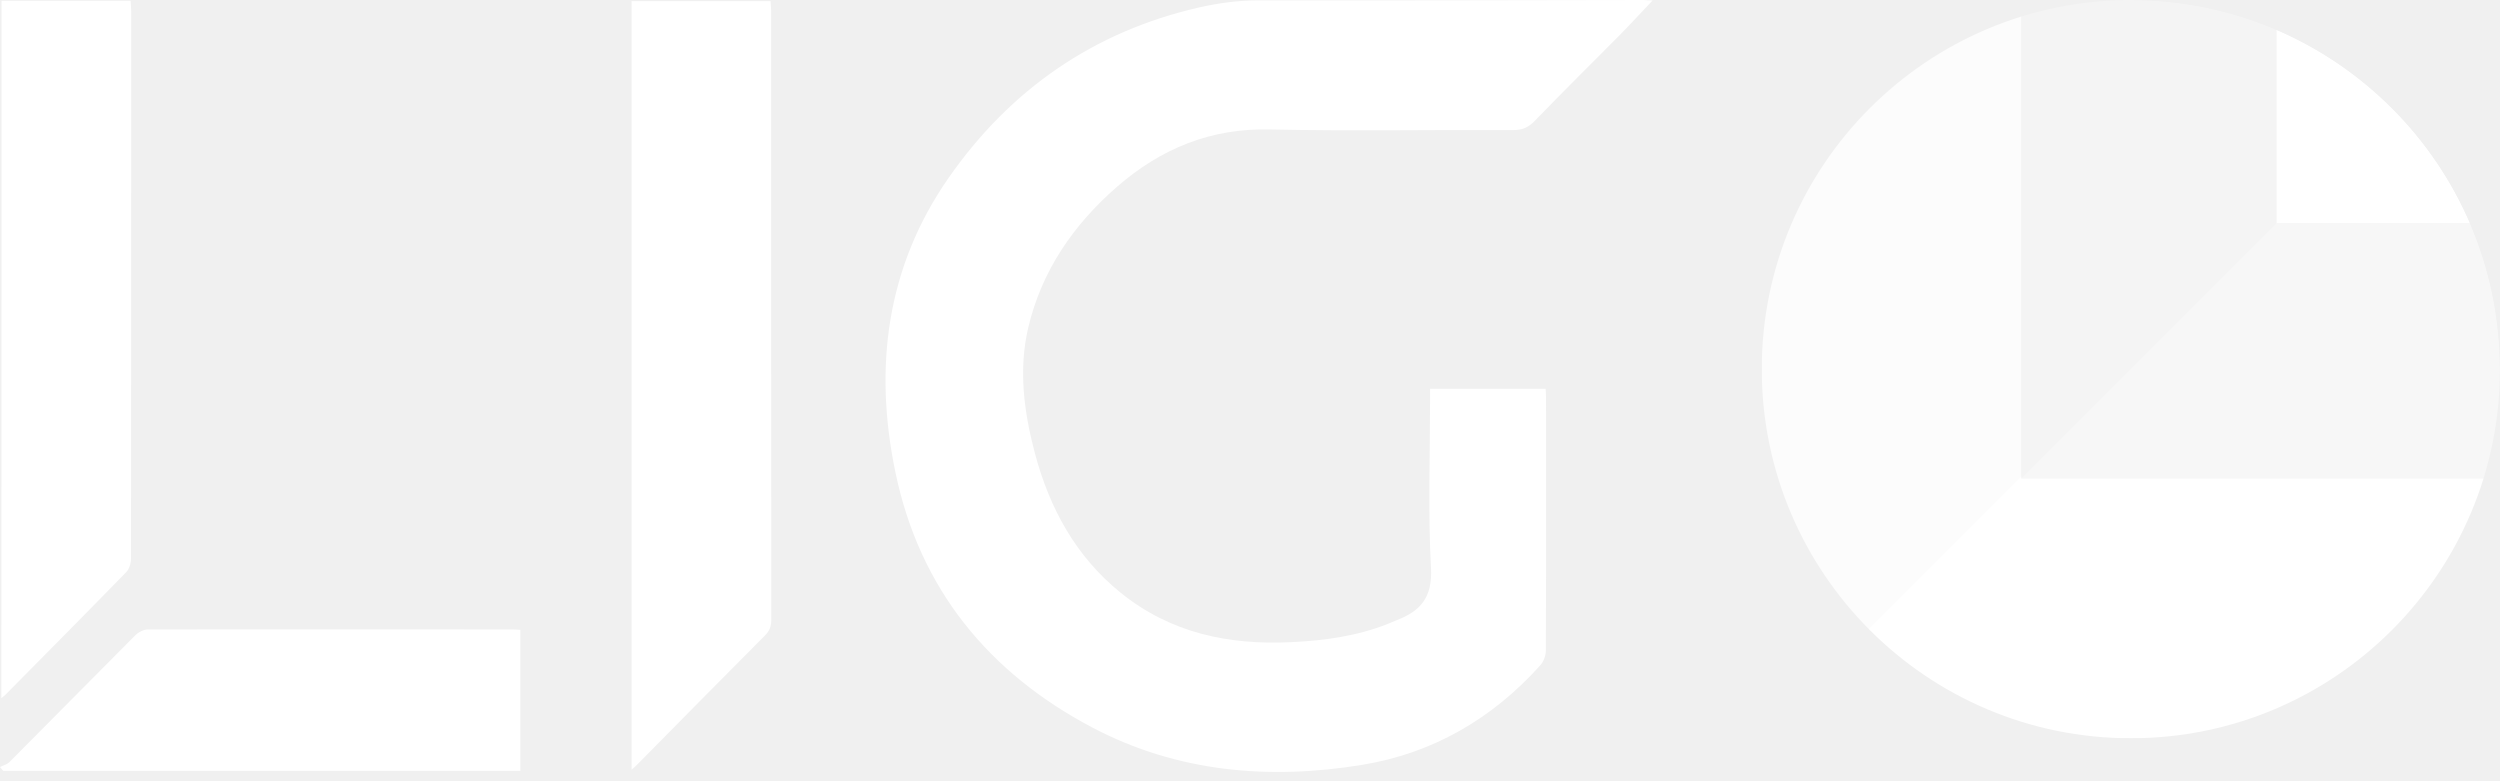
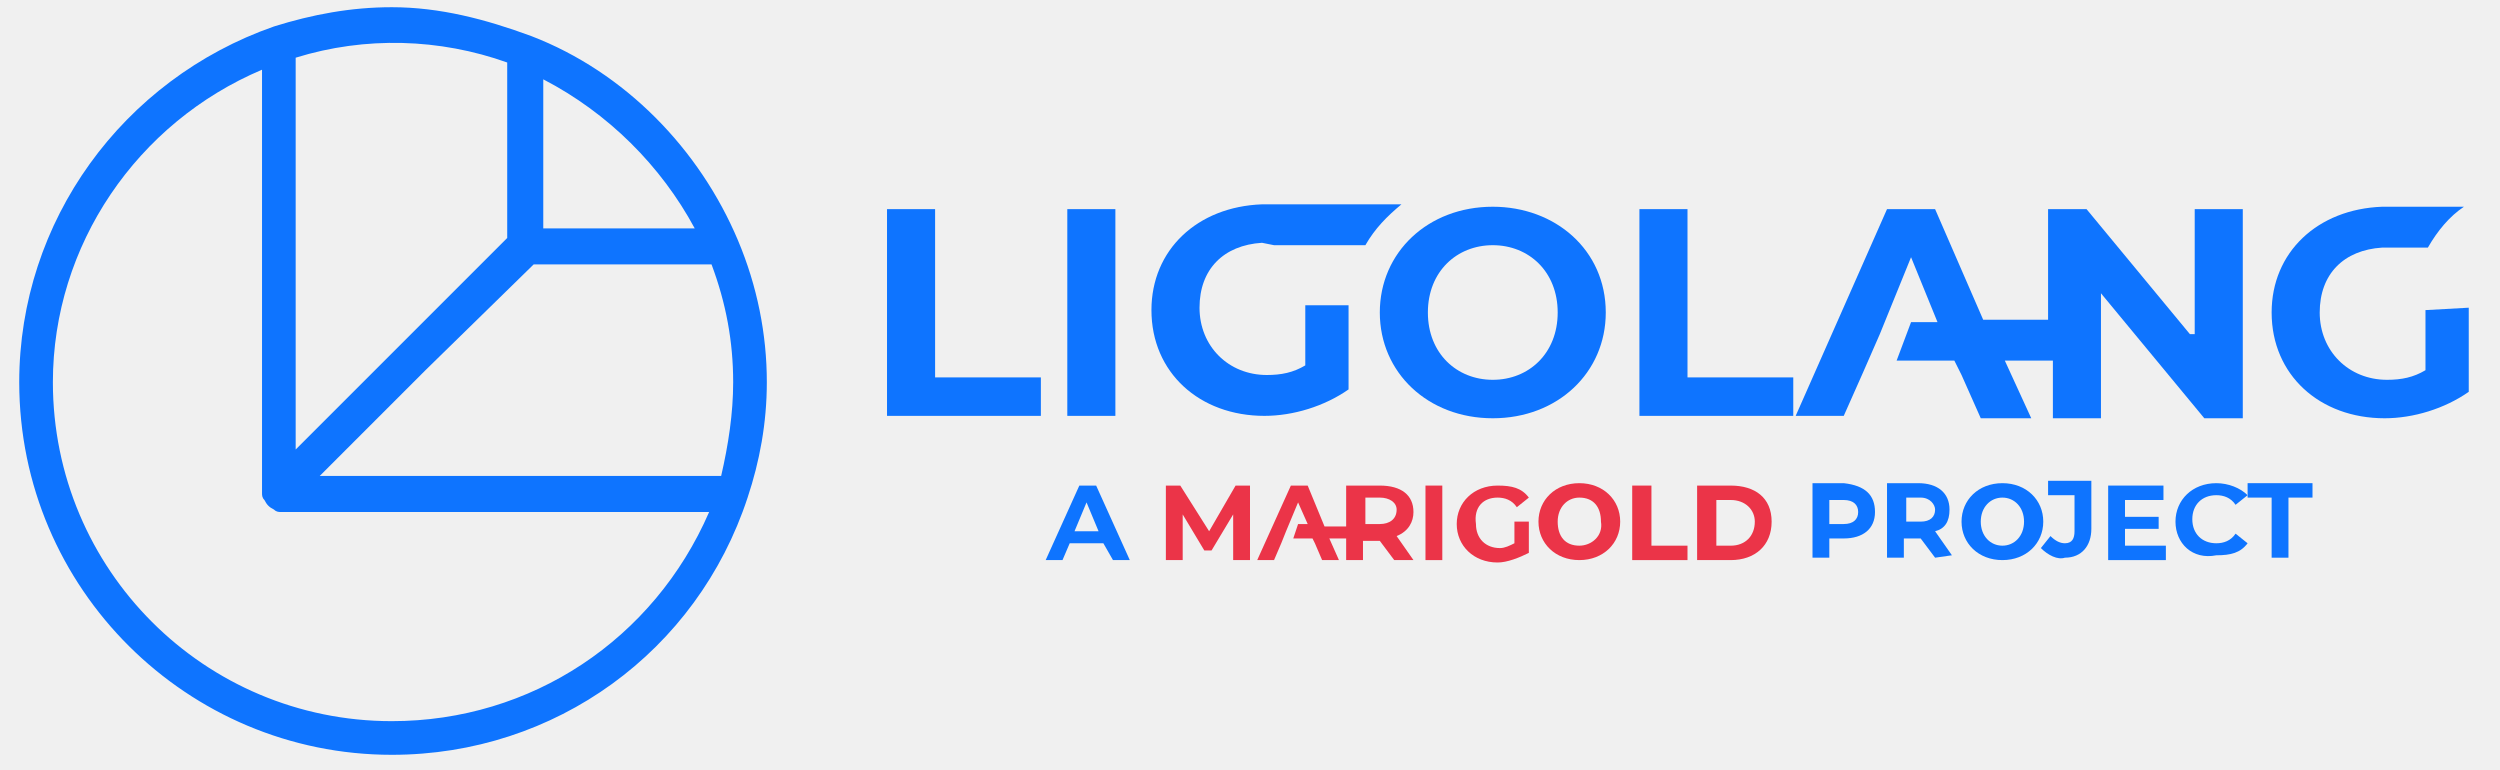
- <svg xmlns="http://www.w3.org/2000/svg" width="298" height="93" viewBox="0 0 298 93" fill="none">
-   <path d="M197 0.046C195.572 1.536 194.326 2.912 193.011 4.242C189.635 7.636 186.236 11.007 182.904 14.447C182.179 15.181 181.477 15.502 180.434 15.502C170.757 15.456 161.104 15.639 151.427 15.433C144.356 15.249 138.374 17.703 133.116 22.289C127.972 26.784 124.187 32.241 122.578 39.006C121.377 44.074 122.057 49.119 123.371 54.072C125.116 60.607 128.244 66.317 133.524 70.605C139.507 75.467 146.464 76.911 153.92 76.544C157.863 76.361 161.738 75.834 165.432 74.366C165.772 74.228 166.134 74.068 166.474 73.93C169.307 72.852 170.757 71.224 170.576 67.739C170.214 61.112 170.463 54.439 170.463 47.789C170.463 47.33 170.463 46.894 170.463 46.344C175.086 46.344 179.596 46.344 184.241 46.344C184.264 46.711 184.287 47.124 184.287 47.514C184.287 57.534 184.309 67.532 184.264 77.553C184.264 78.127 184.015 78.838 183.629 79.273C177.873 85.694 170.758 89.799 162.35 91.174C151.268 92.986 140.345 92.046 130.261 86.749C117.91 80.259 109.593 70.215 106.715 56.204C104.131 43.73 105.695 31.783 113.083 21.188C120.425 10.663 130.374 3.761 142.906 0.894C145.24 0.367 147.552 0.046 149.954 0.046C165.296 0.069 180.615 0.023 195.958 0C196.275 0.046 196.547 0.046 197 0.046Z" fill="white" />
-   <path d="M75.283 91.748C75.283 61.066 75.283 30.659 75.283 0.138C80.79 0.138 86.251 0.138 91.849 0.138C91.871 0.482 91.917 0.894 91.917 1.284C91.917 25.477 91.917 49.669 91.939 73.861C91.939 74.641 91.735 75.214 91.169 75.765C86.138 80.832 81.107 85.9 76.099 90.991C75.895 91.22 75.668 91.404 75.283 91.748Z" fill="white" />
-   <path d="M0.182 0.092C5.349 0.092 10.403 0.092 15.569 0.092C15.592 0.527 15.637 0.94 15.637 1.353C15.637 23.092 15.637 44.853 15.615 66.592C15.615 67.142 15.411 67.831 15.048 68.197C10.267 73.105 5.44 77.966 0.635 82.828C0.522 82.942 0.363 83.057 0.159 83.217C0.182 55.425 0.182 27.747 0.182 0.092Z" fill="white" />
-   <path d="M0 91.427C0.363 91.243 0.816 91.129 1.11 90.853C6.119 85.832 11.104 80.764 16.113 75.742C16.498 75.352 17.132 75.031 17.631 75.031C32.135 75.008 46.616 75.031 61.119 75.031C61.391 75.031 61.64 75.054 62.026 75.077C62.026 80.672 62.026 86.221 62.026 91.885C41.517 91.885 20.94 91.885 0.385 91.885C0.249 91.748 0.136 91.587 0 91.427Z" fill="white" />
-   <mask id="mask0" mask-type="alpha" maskUnits="userSpaceOnUse" x="210" y="0" width="88" height="88">
-     <circle cx="254" cy="44" r="44" fill="#C4C4C4" />
-   </mask>
-   <g mask="url(#mask0)">
-     <path d="M209.984 0H253.985C278.285 0 297.985 19.7 297.985 44V88H209.984V0Z" fill="white" fill-opacity="0.25" />
-     <mask id="mask1" mask-type="alpha" maskUnits="userSpaceOnUse" x="209" y="0" width="89" height="89">
-       <path d="M209.984 0H253.985C278.285 0 297.985 19.7 297.985 44V88H209.984V0Z" fill="#C4C4C4" />
-     </mask>
-     <g mask="url(#mask1)">
-       <rect x="162.401" y="135.525" width="218.483" height="96.974" transform="rotate(-45 162.401 135.525)" fill="white" fill-opacity="0.25" />
+ <svg xmlns="http://www.w3.org/2000/svg" version="1.1" id="Calque_1" x="0px" y="0px" viewBox="0 0 104 32" style="enable-background:new 0 0 104 32;" xml:space="preserve">
+   <style type="text/css">
+ 	.st0{fill:#0E74FF;}
+ 	.st1{fill:#EB3448;}
+ </style>
+   <g>
+     <g>
+       <polygon class="st0" points="38.9,8.7 36.9,8.7 36.9,17.3 43.3,17.3 43.3,15.7 38.9,15.7   " />
+       <rect x="44.4" y="8.7" class="st0" width="2" height="8.6" />
+       <path class="st0" d="M62.1,8.6c-2.7,0-4.7,1.9-4.7,4.4s2,4.4,4.7,4.4c2.7,0,4.7-1.9,4.7-4.4C66.8,10.4,64.7,8.6,62.1,8.6z     M62.1,15.8c-1.5,0-2.7-1.1-2.7-2.8s1.2-2.8,2.7-2.8s2.7,1.1,2.7,2.8S63.6,15.8,62.1,15.8z" />
+       <polygon class="st0" points="70.2,8.7 68.2,8.7 68.2,17.3 74.6,17.3 74.6,15.7 70.2,15.7   " />
+       <path class="st0" d="M91.1,13.9l-4.3-5.2h-1.6v4.6c-0.6,0-1.6,0-2.7,0l-2-4.6h-2l-3.8,8.6h2l0.8-1.8l0,0l0.7-1.6l1.3-3.2l1.1,2.7    c-0.6,0-1.1,0-1.1,0l-0.6,1.6h2.4l0.3,0.6l0.8,1.8h2.1l-1.1-2.4h2v2.4h2v-5.2l4.3,5.2h1.6V8.7h-2v5.2H91.1z" />
+       <path class="st0" d="M53,10.2h3h0.8c0.4-0.7,0.9-1.2,1.5-1.7h-5.5h-0.1h-0.1h-0.1l0,0c-2.7,0.1-4.6,1.9-4.6,4.4    c0,2.6,2,4.4,4.7,4.4c1.2,0,2.5-0.4,3.5-1.1v-3.5h-1.8v2.5c-0.5,0.3-1,0.4-1.6,0.4c-1.6,0-2.8-1.2-2.8-2.8c0-1.6,1-2.6,2.6-2.7    l0,0L53,10.2L53,10.2z" />
+       <path class="st0" d="M100.9,12.9v2.5c-0.5,0.3-1,0.4-1.6,0.4c-1.6,0-2.8-1.2-2.8-2.8c0-1.6,1-2.6,2.6-2.7l0,0h0.5h1.4    c0.4-0.7,0.9-1.3,1.5-1.7h-3.1h-0.1h-0.1h-0.1l0,0c-2.7,0.1-4.6,1.9-4.6,4.4c0,2.6,2,4.4,4.7,4.4c1.2,0,2.5-0.4,3.5-1.1v-3.5    L100.9,12.9L100.9,12.9z" />
    </g>
-     <path d="M240.92 57.065V0H209.984V57.065V88H240.92H297.985V57.065H240.92Z" fill="white" fill-opacity="0.7" />
-     <mask id="mask2" mask-type="alpha" maskUnits="userSpaceOnUse" x="209" y="0" width="89" height="89">
-       <path d="M240.92 57.065V0H209.984V57.065V88H240.92H297.985V57.065H240.92Z" fill="black" />
-     </mask>
-     <g mask="url(#mask2)">
-       <rect x="172.059" y="125.664" width="218.483" height="96.974" transform="rotate(-45 172.059 125.664)" fill="white" />
+     <g>
+       <g>
+         <polygon class="st1" points="51.4,20.2 50.3,22.1 49.1,20.2 48.5,20.2 48.5,23.3 49.2,23.3 49.2,21.4 50.1,22.9 50.4,22.9      51.3,21.4 51.3,23.3 52,23.3 52,20.2    " />
+       </g>
+       <g>
+         <path class="st1" d="M58.8,21.3c0-0.7-0.5-1.1-1.4-1.1h-1.4v1.7h-0.9l-0.7-1.7h-0.7l-1.4,3.1h0.7l0.3-0.7l0.2-0.5l0.5-1.2     l0.4,0.9H54l-0.2,0.6h0.8l0.1,0.2l0.3,0.7h0.7l-0.4-0.9h0.7v0.9h0.7v-0.8h0.6h0.1l0.6,0.8h0.8l-0.7-1     C58.6,22.1,58.8,21.7,58.8,21.3z M57.4,21.8h-0.6v-1.1h0.6c0.4,0,0.7,0.2,0.7,0.5C58.1,21.6,57.8,21.8,57.4,21.8z" />
+       </g>
+       <g>
+         <rect x="59.3" y="20.2" class="st1" width="0.7" height="3.1" />
+       </g>
+       <g>
+         <path class="st1" d="M62.3,20.7c0.3,0,0.6,0.1,0.8,0.4l0.5-0.4c-0.3-0.4-0.7-0.5-1.3-0.5c-1,0-1.7,0.7-1.7,1.6     c0,0.9,0.7,1.6,1.7,1.6c0.4,0,0.9-0.2,1.3-0.4v-1.3h-0.6v0.9c-0.2,0.1-0.4,0.2-0.6,0.2c-0.6,0-1-0.4-1-1     C61.3,21.1,61.7,20.7,62.3,20.7z" />
+       </g>
+       <g>
+         <path class="st1" d="M65.7,20.1c-1,0-1.7,0.7-1.7,1.6c0,0.9,0.7,1.6,1.7,1.6c1,0,1.7-0.7,1.7-1.6C67.4,20.8,66.7,20.1,65.7,20.1z      M65.7,22.7c-0.6,0-0.9-0.4-0.9-1c0-0.6,0.4-1,0.9-1c0.6,0,0.9,0.4,0.9,1C66.7,22.3,66.2,22.7,65.7,22.7z" />
+       </g>
+       <g>
+         <polygon class="st1" points="68.7,20.2 67.9,20.2 67.9,23.3 70.2,23.3 70.2,22.7 68.7,22.7    " />
+       </g>
+       <g>
+         <path class="st1" d="M72,20.2h-1.4v3.1H72c1,0,1.7-0.6,1.7-1.6C73.7,20.7,73,20.2,72,20.2z M72,22.7h-0.6v-1.9H72     c0.6,0,1,0.4,1,0.9C73,22.3,72.6,22.7,72,22.7z" />
+       </g>
+       <g>
+         <g>
+           <path class="st0" d="M45.9,22.6h-1.4l-0.3,0.7h-0.7l1.4-3.1h0.7l1.4,3.1h-0.7L45.9,22.6z M45.7,22.1l-0.5-1.2l-0.5,1.2H45.7z" />
+         </g>
+       </g>
+       <g>
+         <g>
+           <path class="st0" d="M78,21.3c0,0.7-0.5,1.1-1.3,1.1h-0.6v0.8h-0.7v-3.1h1.3C77.6,20.2,78,20.6,78,21.3z M77.3,21.3      c0-0.3-0.2-0.5-0.6-0.5h-0.6v1h0.6C77.1,21.8,77.3,21.6,77.3,21.3z" />
+         </g>
+         <g>
+           <path class="st0" d="M80.5,23.2l-0.6-0.8h-0.1h-0.6v0.8h-0.7v-3.1h1.3c0.8,0,1.3,0.4,1.3,1.1c0,0.5-0.2,0.8-0.6,0.9l0.7,1      L80.5,23.2L80.5,23.2z M79.9,20.7h-0.6v1h0.6c0.4,0,0.6-0.2,0.6-0.5C80.5,21,80.3,20.7,79.9,20.7z" />
+         </g>
+         <g>
+           <path class="st0" d="M81.6,21.7c0-0.9,0.7-1.6,1.7-1.6s1.7,0.7,1.7,1.6c0,0.9-0.7,1.6-1.7,1.6C82.3,23.3,81.6,22.6,81.6,21.7z       M84.2,21.7c0-0.6-0.4-1-0.9-1s-0.9,0.4-0.9,1c0,0.6,0.4,1,0.9,1S84.2,22.3,84.2,21.7z" />
+         </g>
+         <g>
+           <path class="st0" d="M84.9,22.8l0.4-0.5c0.2,0.2,0.4,0.3,0.6,0.3c0.3,0,0.4-0.2,0.4-0.5v-1.5h-1.1v-0.6H87v2      c0,0.7-0.4,1.2-1.1,1.2C85.6,23.3,85.2,23.1,84.9,22.8z" />
+         </g>
+         <g>
+           <path class="st0" d="M90.1,22.7v0.6h-2.4v-3.1h2.3v0.6h-1.6v0.7h1.4V22h-1.4v0.7L90.1,22.7L90.1,22.7z" />
+         </g>
+         <g>
+           <path class="st0" d="M90.5,21.7c0-0.9,0.7-1.6,1.7-1.6c0.5,0,1,0.2,1.3,0.5l-0.5,0.4c-0.2-0.3-0.5-0.4-0.8-0.4c-0.6,0-1,0.4-1,1      c0,0.6,0.4,1,1,1c0.3,0,0.6-0.1,0.8-0.4l0.5,0.4c-0.3,0.4-0.7,0.5-1.3,0.5C91.2,23.3,90.5,22.6,90.5,21.7z" />
+         </g>
+         <g>
+           <path class="st0" d="M94.5,20.7h-1v-0.6h2.7v0.6h-1v2.5h-0.7L94.5,20.7L94.5,20.7z" />
+         </g>
+       </g>
    </g>
-     <mask id="mask3" mask-type="alpha" maskUnits="userSpaceOnUse" x="253" y="0" width="45" height="45">
-       <path d="M253.983 0C278.284 0 297.983 19.7 297.983 44H253.983V0Z" fill="#AAA4A4" />
-     </mask>
-     <g mask="url(#mask3)">
-       <rect x="271.376" y="-21.96" width="48.552" height="48.552" fill="white" />
+   </g>
+   <g>
+     <g>
+       <path class="st0" d="M31.9,15.9c0-2-0.4-4-1.2-5.9l0,0c-1.6-3.8-4.7-7-8.6-8.5c-1.9-0.7-3.8-1.2-5.8-1.2c-1.7,0-3.3,0.3-4.9,0.8    C5.1,3.3,0.8,9.2,0.8,15.9c0,8.6,7,15.5,15.5,15.5c6.8,0,12.7-4.3,14.8-10.7l0,0C31.6,19.2,31.9,17.6,31.9,15.9z M22.6,3.3    c2.7,1.4,4.9,3.6,6.3,6.2h-6.3V3.3z M22.2,11h7.4c0.6,1.6,0.9,3.2,0.9,4.9c0,1.3-0.2,2.6-0.5,3.9H13.3l4.4-4.4L22.2,11z M21.1,2.6    v7.3l-8.8,8.8V2.4C15.2,1.5,18.3,1.6,21.1,2.6z M16.3,30C8.5,30,2.2,23.7,2.2,15.9c0-5.7,3.5-10.8,8.7-13v17.6    c0,0.1,0,0.2,0.1,0.3l0,0l0,0c0.1,0.2,0.2,0.3,0.4,0.4l0,0l0,0c0.1,0.1,0.2,0.1,0.3,0.1h17.8C27.2,26.6,22.1,30,16.3,30z" />
    </g>
  </g>
</svg>
